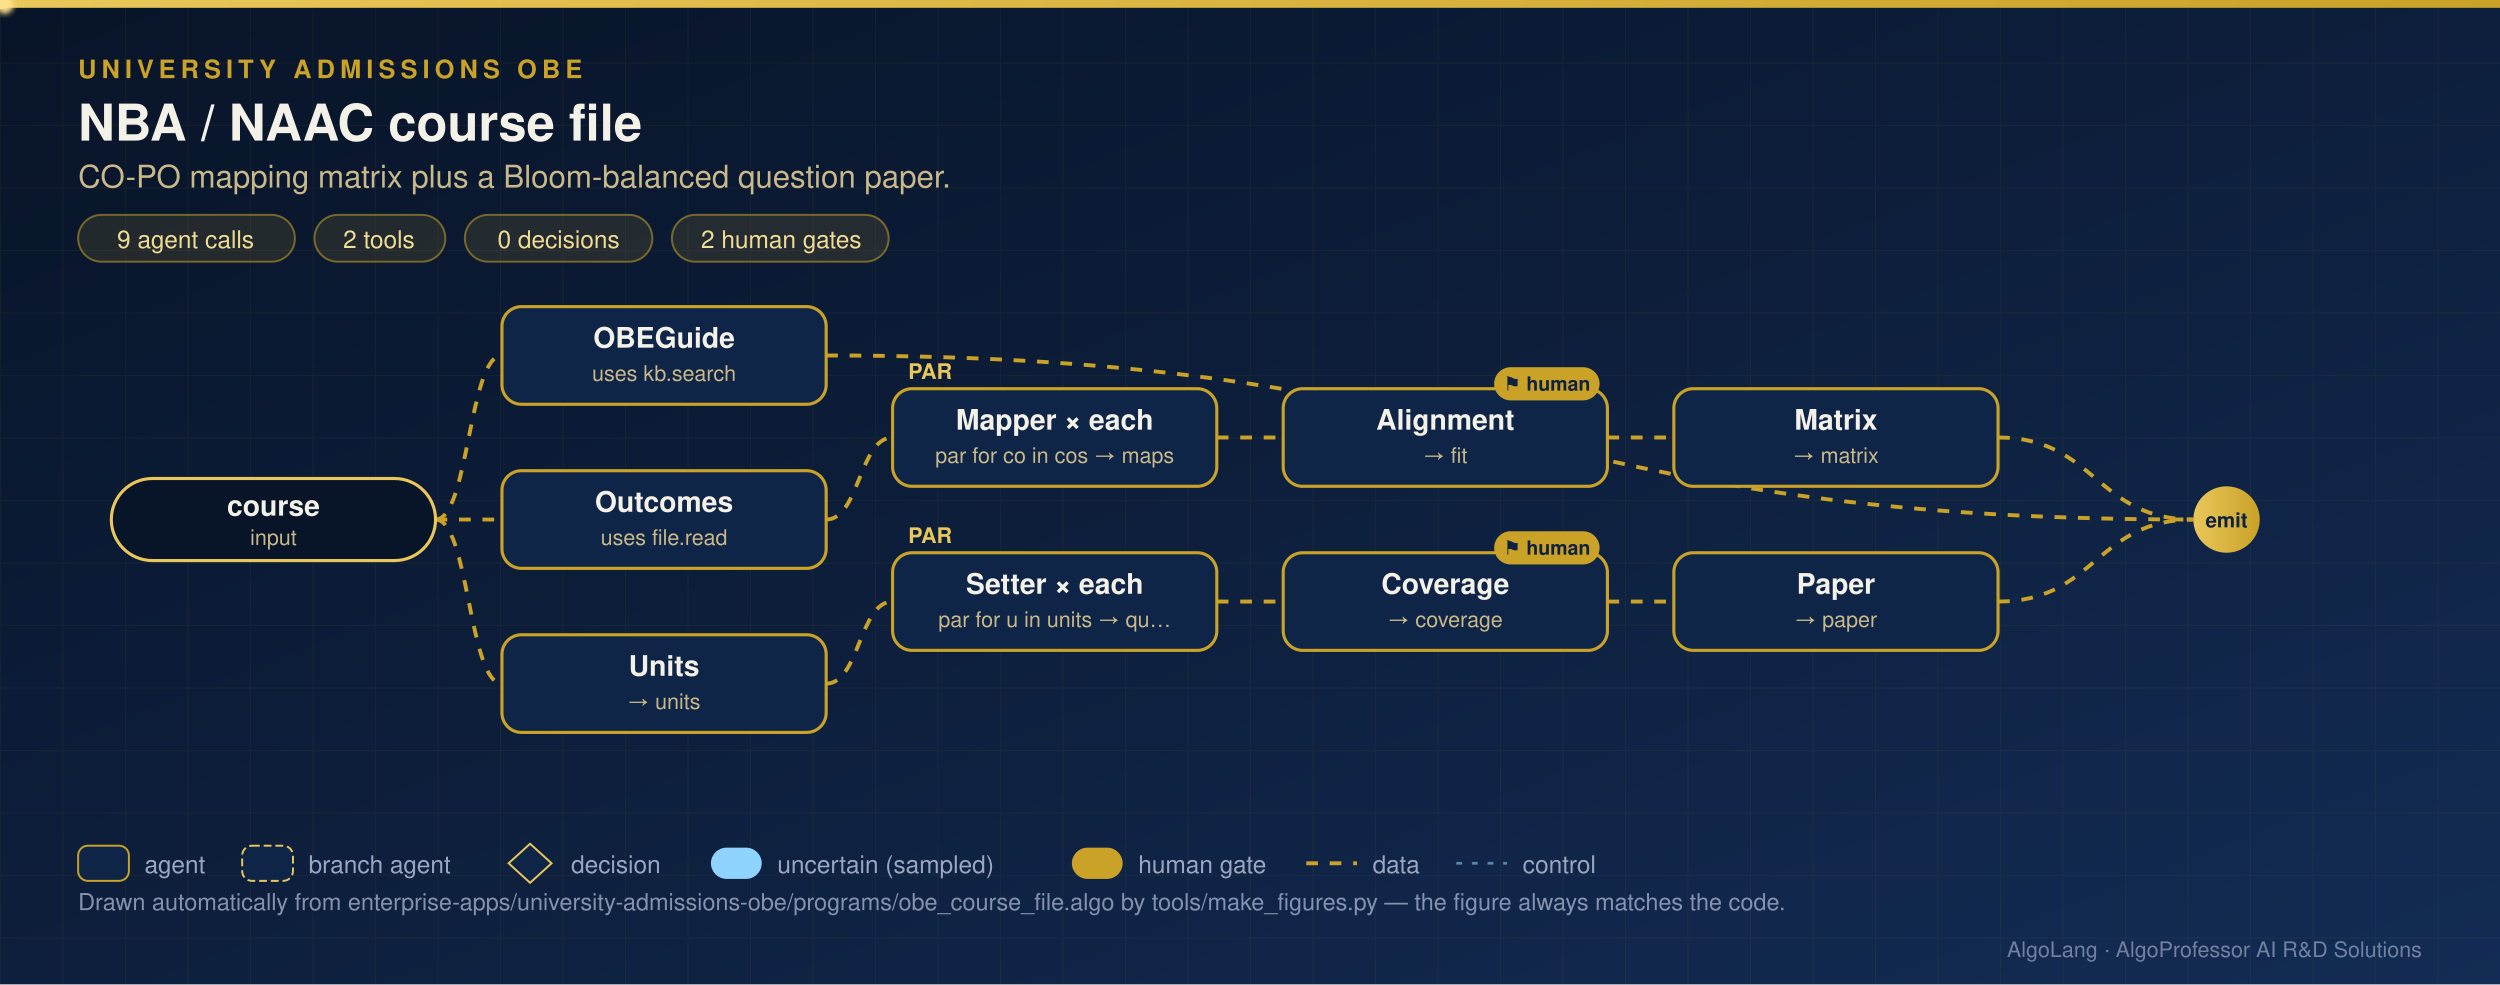
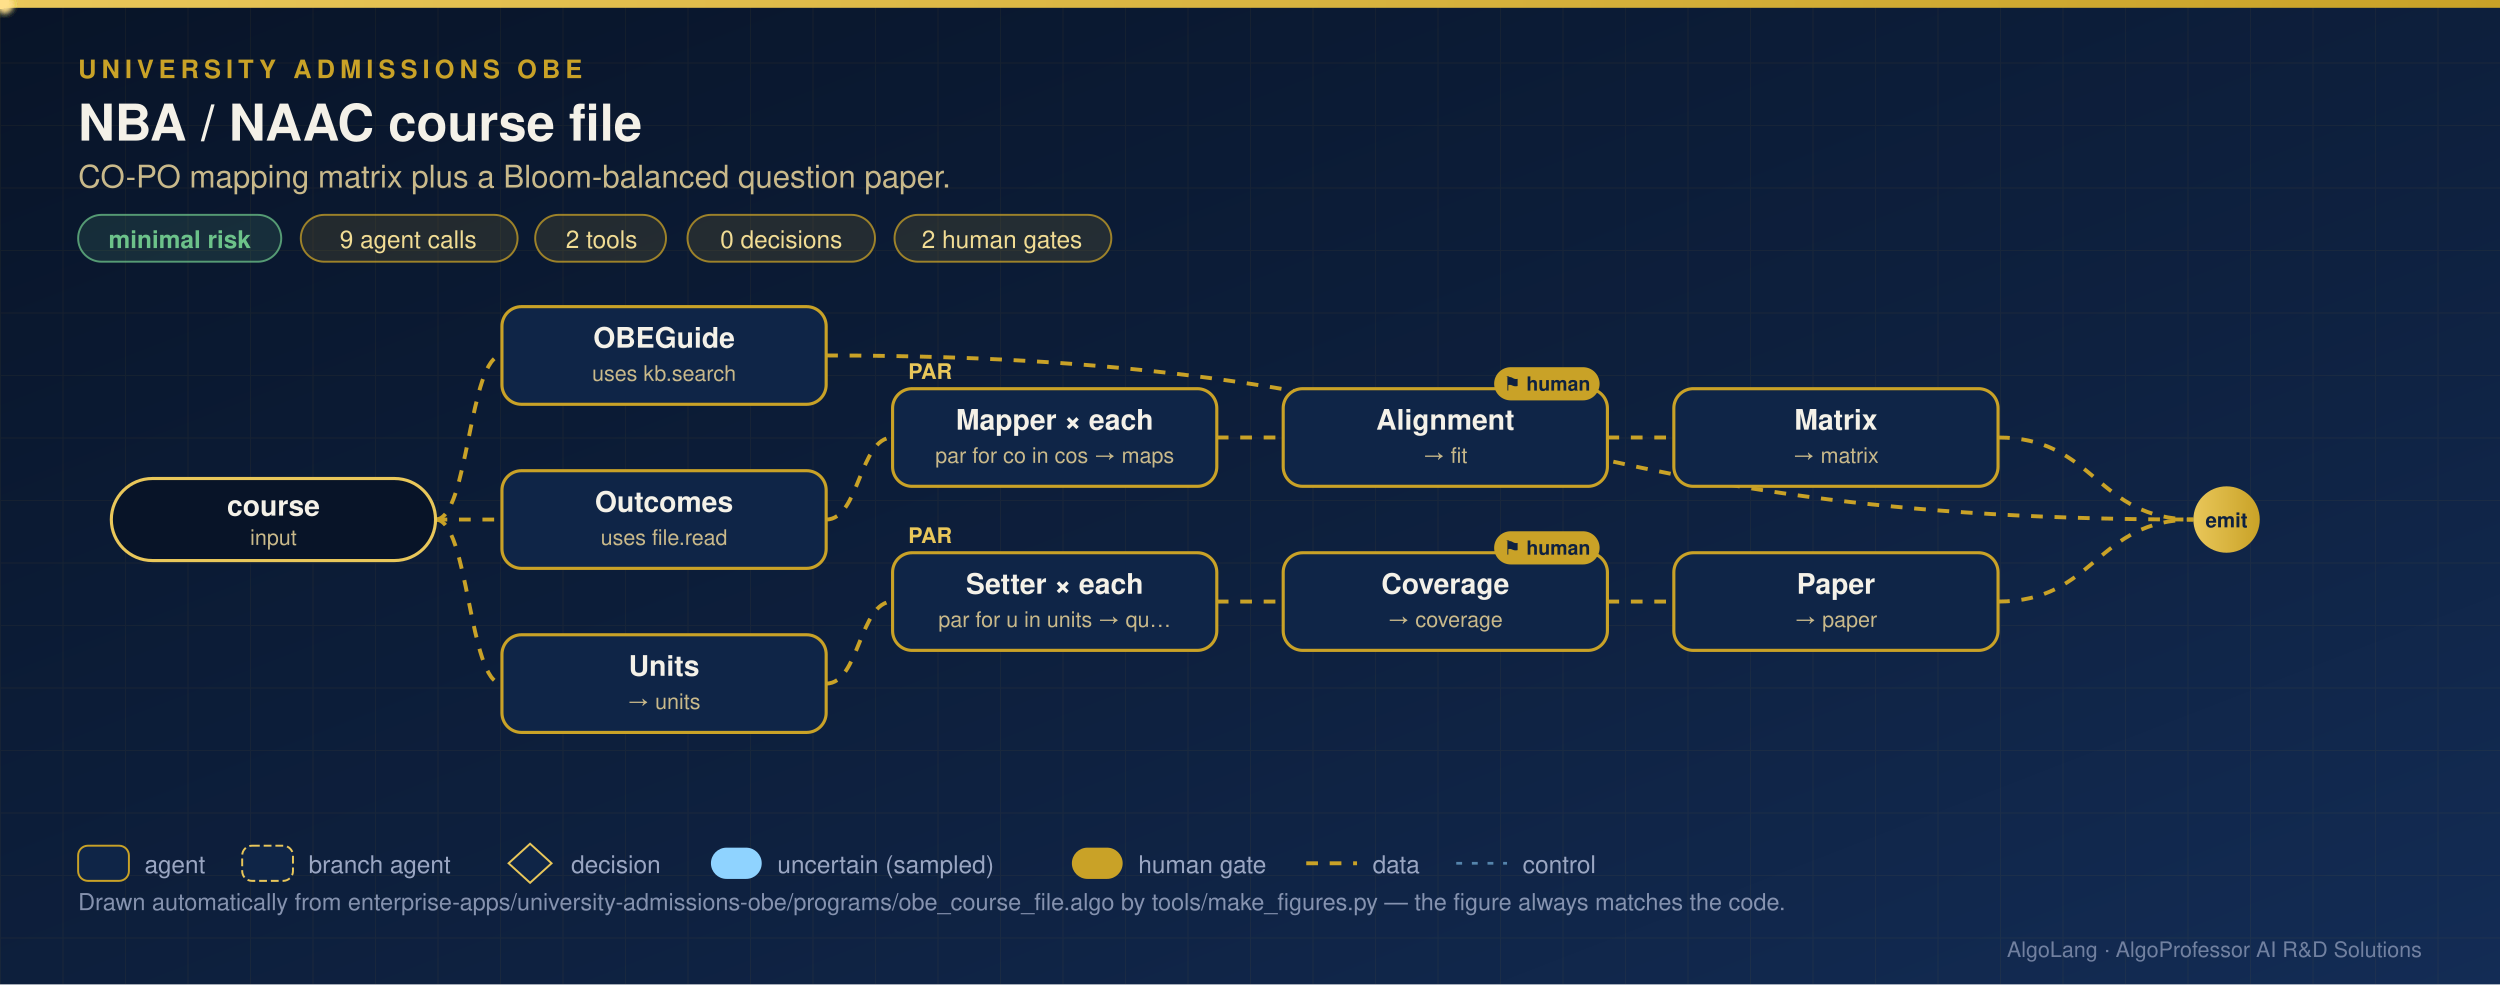
<svg xmlns="http://www.w3.org/2000/svg" viewBox="0 0 1280 504" width="1280" height="504" role="img" aria-label="NBA / NAAC course file">
  <defs>
    <linearGradient id="bg" x1="0" y1="0" x2="1" y2="1">
      <stop offset="0" stop-color="#081428" />
      <stop offset=".6" stop-color="#0e2140" />
      <stop offset="1" stop-color="#132c55" />
    </linearGradient>
    <linearGradient id="gold" x1="0" x2="1">
      <stop offset="0" stop-color="#e9c75a" />
      <stop offset="1" stop-color="#c9a227" />
    </linearGradient>
    <pattern id="grid" width="32" height="32" patternUnits="userSpaceOnUse">
      <path d="M32 0H0V32" fill="none" stroke="#c9a227" stroke-opacity=".06" />
    </pattern>
    <filter id="soft" x="-50%" y="-50%" width="200%" height="200%">
      <feGaussianBlur stdDeviation="2.5" result="b" />
      <feMerge>
        <feMergeNode in="b" />
        <feMergeNode in="SourceGraphic" />
      </feMerge>
    </filter>
  </defs>
  <style>
    text { font-family: "Segoe UI", "Helvetica Neue", Helvetica, Arial, sans-serif; }
    .mono { font-family: "SFMono-Regular", Consolas, "Liberation Mono", Menlo, monospace; }
    .wire { fill: none; stroke: #c9a227; stroke-width: 2; stroke-dasharray: 6 6; animation: dash 1.1s linear infinite; }
    .ctl { fill: none; stroke: #8fd3ff; stroke-opacity: .55; stroke-width: 1.4; stroke-dasharray: 3 5; animation: dash 2.2s linear infinite; }
    .card { fill: #0f2547; stroke: #c9a227; stroke-opacity: .75; stroke-width: 1.4; }
    .glow { animation: glow 3.6s ease-in-out infinite; }
    .rise { animation: rise 1.2s cubic-bezier(.2,.8,.2,1) both; }
    .fade { opacity: 0; animation: fade 7s ease-in-out infinite; }
    .pulse { animation: pulse 2.4s ease-in-out infinite; }
    @keyframes dash { to { stroke-dashoffset: -24; } }
    @keyframes glow { 0%, 100% { stroke-opacity: .35; } 50% { stroke-opacity: 1; } }
    @keyframes rise { from { transform: translateY(12px); } to { transform: none; } }
    @keyframes fade { 0%, 6% { opacity: 0; } 14%, 88% { opacity: 1; } 100% { opacity: 0; } }
    @keyframes pulse { 0%, 100% { opacity: .55; } 50% { opacity: 1; } }
    
    @media (prefers-reduced-motion: reduce) { * { animation: none !important; } .fade { opacity: 1; } }
  </style>
  <rect width="1280" height="504" fill="url(#bg)" />
  <rect width="1280" height="504" fill="url(#grid)" />
  <rect width="1280" height="4" fill="url(#gold)" />
  <text x="40" y="40" fill="#c9a227" font-size="13" letter-spacing="2.6" font-weight="700">UNIVERSITY ADMISSIONS OBE</text>
  <text x="40" y="72" fill="#f4f1e8" font-size="26" font-weight="700">NBA / NAAC course file</text>
  <text x="40" y="96" fill="#c9b98a" font-size="16">CO-PO mapping matrix plus a Bloom-balanced question paper.</text>
-   <rect x="40" y="110" width="111" height="24" rx="12" fill="#c9a227" fill-opacity=".13" stroke="#c9a227" stroke-opacity=".55" />
-   <text x="95" y="127" fill="#f1dc94" font-size="12.5" text-anchor="middle">9 agent calls</text>
-   <rect x="161" y="110" width="67" height="24" rx="12" fill="#c9a227" fill-opacity=".13" stroke="#c9a227" stroke-opacity=".55" />
-   <text x="194" y="127" fill="#f1dc94" font-size="12.5" text-anchor="middle">2 tools</text>
-   <rect x="238" y="110" width="96" height="24" rx="12" fill="#c9a227" fill-opacity=".13" stroke="#c9a227" stroke-opacity=".55" />
-   <text x="286" y="127" fill="#f1dc94" font-size="12.5" text-anchor="middle">0 decisions</text>
-   <rect x="344" y="110" width="111" height="24" rx="12" fill="#c9a227" fill-opacity=".13" stroke="#c9a227" stroke-opacity=".55" />
-   <text x="400" y="127" fill="#f1dc94" font-size="12.5" text-anchor="middle">2 human gates</text>
+   <rect x="40" y="110" width="104" height="24" rx="12" fill="#6cc28a" fill-opacity=".13" stroke="#6cc28a" stroke-opacity=".75" />
+   <text x="92" y="127" fill="#6cc28a" font-size="12.5" font-weight="700" text-anchor="middle">minimal risk</text>
+   <rect x="154" y="110" width="111" height="24" rx="12" fill="#c9a227" fill-opacity=".13" stroke="#c9a227" stroke-opacity=".75" />
+   <text x="209" y="127" fill="#f1dc94" font-size="12.5" font-weight="400" text-anchor="middle">9 agent calls</text>
+   <rect x="274" y="110" width="67" height="24" rx="12" fill="#c9a227" fill-opacity=".13" stroke="#c9a227" stroke-opacity=".75" />
+   <text x="308" y="127" fill="#f1dc94" font-size="12.5" font-weight="400" text-anchor="middle">2 tools</text>
+   <rect x="352" y="110" width="96" height="24" rx="12" fill="#c9a227" fill-opacity=".13" stroke="#c9a227" stroke-opacity=".75" />
+   <text x="400" y="127" fill="#f1dc94" font-size="12.5" font-weight="400" text-anchor="middle">0 decisions</text>
+   <rect x="458" y="110" width="111" height="24" rx="12" fill="#c9a227" fill-opacity=".13" stroke="#c9a227" stroke-opacity=".75" />
+   <text x="513" y="127" fill="#f1dc94" font-size="12.5" font-weight="400" text-anchor="middle">2 human gates</text>
  <path id="e0" d="M223.0 266.0 C 240.0 266.0, 240.0 182.0, 257.0 182.0" class="wire" />
  <path id="e1" d="M223.0 266.0 C 240.0 266.0, 240.0 266.0, 257.0 266.0" class="wire" />
  <path id="e2" d="M423.0 266.0 C 440.0 266.0, 440.0 224.0, 457.0 224.0" class="wire" />
  <path id="e3" d="M623.0 224.0 C 640.0 224.0, 640.0 224.0, 657.0 224.0" class="wire" />
  <path id="e4" d="M823.0 224.0 C 840.0 224.0, 840.0 224.0, 857.0 224.0" class="wire" />
  <path id="e5" d="M223.0 266.0 C 240.0 266.0, 240.0 350.0, 257.0 350.0" class="wire" />
  <path id="e6" d="M423.0 350.0 C 440.0 350.0, 440.0 308.0, 457.0 308.0" class="wire" />
  <path id="e7" d="M623.0 308.0 C 640.0 308.0, 640.0 308.0, 657.0 308.0" class="wire" />
  <path id="e8" d="M823.0 308.0 C 840.0 308.0, 840.0 308.0, 857.0 308.0" class="wire" />
  <path id="e9" d="M423.0 182.0 C 773.0 182.0, 773.0 266.0, 1123.0 266.0" class="wire" />
  <path id="e10" d="M1023.0 224.0 C 1073.0 224.0, 1073.0 266.0, 1123.0 266.0" class="wire" />
  <path id="e11" d="M1023.0 308.0 C 1073.0 308.0, 1073.0 266.0, 1123.0 266.0" class="wire" />
  <g class="rise" style="animation-delay:0.00s">
    <rect x="57.0" y="245.0" width="166.0" height="42" rx="21" fill="#081428" stroke="#e9c75a" stroke-width="1.6" />
    <text x="140.0" y="264.0" fill="#f4f1e8" font-size="14.5" font-weight="700" text-anchor="middle">course</text>
    <text x="140.0" y="279.0" fill="#c9b98a" font-size="11" text-anchor="middle">input</text>
  </g>
  <g class="rise" style="animation-delay:0.05s">
    <rect x="257.0" y="157.0" width="166.0" height="50" rx="10" fill="#0f2547" stroke="#c9a227" stroke-width="1.6" />
    <text x="340.0" y="178.0" fill="#f4f1e8" font-size="14.5" font-weight="700" text-anchor="middle">OBEGuide</text>
    <text x="340.0" y="195.0" fill="#c9b98a" font-size="11" text-anchor="middle">uses kb.search</text>
  </g>
  <g class="rise" style="animation-delay:0.10s">
    <rect x="257.0" y="241.0" width="166.0" height="50" rx="10" fill="#0f2547" stroke="#c9a227" stroke-width="1.6" />
    <text x="340.0" y="262.0" fill="#f4f1e8" font-size="14.5" font-weight="700" text-anchor="middle">Outcomes</text>
    <text x="340.0" y="279.0" fill="#c9b98a" font-size="11" text-anchor="middle">uses file.read</text>
  </g>
  <g class="rise" style="animation-delay:0.15s">
    <rect x="457.0" y="199.0" width="166.0" height="50" rx="10" fill="#0f2547" stroke="#c9a227" stroke-width="1.6" />
    <text x="540.0" y="220.0" fill="#f4f1e8" font-size="14.5" font-weight="700" text-anchor="middle">Mapper × each</text>
    <text x="540.0" y="237.0" fill="#c9b98a" font-size="11" text-anchor="middle">par for co in cos → maps</text>
    <text x="465.0" y="194.0" fill="#e9c75a" font-size="11" font-weight="800">PAR</text>
  </g>
  <g class="rise" style="animation-delay:0.20s">
    <rect x="657.0" y="199.0" width="166.0" height="50" rx="10" fill="#0f2547" stroke="#c9a227" stroke-width="1.6" />
    <text x="740.0" y="220.0" fill="#f4f1e8" font-size="14.5" font-weight="700" text-anchor="middle">Alignment</text>
    <text x="740.0" y="237.0" fill="#c9b98a" font-size="11" text-anchor="middle">→ fit</text>
    <g class="pulse">
      <rect x="765.0" y="188.0" width="54" height="17" rx="8.5" fill="#c9a227" />
      <text x="792.0" y="200.0" fill="#0e2140" font-size="10" font-weight="800" text-anchor="middle">⚑ human</text>
    </g>
  </g>
  <g class="rise" style="animation-delay:0.25s">
    <rect x="857.0" y="199.0" width="166.0" height="50" rx="10" fill="#0f2547" stroke="#c9a227" stroke-width="1.6" />
    <text x="940.0" y="220.0" fill="#f4f1e8" font-size="14.5" font-weight="700" text-anchor="middle">Matrix</text>
    <text x="940.0" y="237.0" fill="#c9b98a" font-size="11" text-anchor="middle">→ matrix</text>
  </g>
  <g class="rise" style="animation-delay:0.30s">
    <rect x="257.0" y="325.0" width="166.0" height="50" rx="10" fill="#0f2547" stroke="#c9a227" stroke-width="1.6" />
    <text x="340.0" y="346.0" fill="#f4f1e8" font-size="14.5" font-weight="700" text-anchor="middle">Units</text>
    <text x="340.0" y="363.0" fill="#c9b98a" font-size="11" text-anchor="middle">→ units</text>
  </g>
  <g class="rise" style="animation-delay:0.35s">
    <rect x="457.0" y="283.0" width="166.0" height="50" rx="10" fill="#0f2547" stroke="#c9a227" stroke-width="1.6" />
    <text x="540.0" y="304.0" fill="#f4f1e8" font-size="14.5" font-weight="700" text-anchor="middle">Setter × each</text>
    <text x="540.0" y="321.0" fill="#c9b98a" font-size="11" text-anchor="middle">par for u in units → qu…</text>
    <text x="465.0" y="278.0" fill="#e9c75a" font-size="11" font-weight="800">PAR</text>
  </g>
  <g class="rise" style="animation-delay:0.40s">
    <rect x="657.0" y="283.0" width="166.0" height="50" rx="10" fill="#0f2547" stroke="#c9a227" stroke-width="1.6" />
    <text x="740.0" y="304.0" fill="#f4f1e8" font-size="14.5" font-weight="700" text-anchor="middle">Coverage</text>
    <text x="740.0" y="321.0" fill="#c9b98a" font-size="11" text-anchor="middle">→ coverage</text>
    <g class="pulse">
      <rect x="765.0" y="272.0" width="54" height="17" rx="8.5" fill="#c9a227" />
      <text x="792.0" y="284.0" fill="#0e2140" font-size="10" font-weight="800" text-anchor="middle">⚑ human</text>
    </g>
  </g>
  <g class="rise" style="animation-delay:0.45s">
    <rect x="857.0" y="283.0" width="166.0" height="50" rx="10" fill="#0f2547" stroke="#c9a227" stroke-width="1.6" />
    <text x="940.0" y="304.0" fill="#f4f1e8" font-size="14.5" font-weight="700" text-anchor="middle">Paper</text>
    <text x="940.0" y="321.0" fill="#c9b98a" font-size="11" text-anchor="middle">→ paper</text>
  </g>
  <g style="animation-delay:0.50s">
    <circle cx="1140.0" cy="266.0" r="17" fill="url(#gold)" class="pulse" />
    <text x="1140.0" y="270.0" fill="#0e2140" font-size="10.5" font-weight="800" text-anchor="middle">emit</text>
  </g>
  <circle r="4.5" fill="#ffe08a" filter="url(#soft)">
    <animateMotion dur="1.7s" begin="0.00s" repeatCount="indefinite">
      <mpath href="#e0" />
    </animateMotion>
  </circle>
  <circle r="4.5" fill="#ffe08a" filter="url(#soft)">
    <animateMotion dur="1.7s" begin="0.37s" repeatCount="indefinite">
      <mpath href="#e1" />
    </animateMotion>
  </circle>
  <circle r="4.5" fill="#ffe08a" filter="url(#soft)">
    <animateMotion dur="1.7s" begin="0.74s" repeatCount="indefinite">
      <mpath href="#e2" />
    </animateMotion>
  </circle>
  <circle r="4.5" fill="#ffe08a" filter="url(#soft)">
    <animateMotion dur="1.7s" begin="1.11s" repeatCount="indefinite">
      <mpath href="#e3" />
    </animateMotion>
  </circle>
  <circle r="4.5" fill="#ffe08a" filter="url(#soft)">
    <animateMotion dur="1.7s" begin="1.48s" repeatCount="indefinite">
      <mpath href="#e4" />
    </animateMotion>
  </circle>
  <circle r="4.5" fill="#ffe08a" filter="url(#soft)">
    <animateMotion dur="1.7s" begin="1.85s" repeatCount="indefinite">
      <mpath href="#e5" />
    </animateMotion>
  </circle>
  <circle r="4.5" fill="#ffe08a" filter="url(#soft)">
    <animateMotion dur="1.7s" begin="0.02s" repeatCount="indefinite">
      <mpath href="#e6" />
    </animateMotion>
  </circle>
  <circle r="4.5" fill="#ffe08a" filter="url(#soft)">
    <animateMotion dur="1.7s" begin="0.39s" repeatCount="indefinite">
      <mpath href="#e7" />
    </animateMotion>
  </circle>
  <circle r="4.5" fill="#ffe08a" filter="url(#soft)">
    <animateMotion dur="1.7s" begin="0.76s" repeatCount="indefinite">
      <mpath href="#e8" />
    </animateMotion>
  </circle>
  <circle r="4.5" fill="#ffe08a" filter="url(#soft)">
    <animateMotion dur="1.7s" begin="1.13s" repeatCount="indefinite">
      <mpath href="#e9" />
    </animateMotion>
  </circle>
  <circle r="4.5" fill="#ffe08a" filter="url(#soft)">
    <animateMotion dur="1.7s" begin="1.50s" repeatCount="indefinite">
      <mpath href="#e10" />
    </animateMotion>
  </circle>
  <circle r="4.5" fill="#ffe08a" filter="url(#soft)">
    <animateMotion dur="1.7s" begin="1.87s" repeatCount="indefinite">
      <mpath href="#e11" />
    </animateMotion>
  </circle>
  <g transform="translate(40,442)">
    <rect x="0" y="-9" width="26" height="18" rx="5" fill="#0f2547" stroke="#c9a227" />
    <text x="34" y="5" fill="#9aa6c2" font-size="12.5">agent</text>
  </g>
  <g transform="translate(124.0,442)">
    <rect x="0" y="-9" width="26" height="18" rx="5" fill="#0f2547" stroke="#e9c75a" stroke-dasharray="4 2" />
    <text x="34" y="5" fill="#9aa6c2" font-size="12.5">branch agent</text>
  </g>
  <g transform="translate(258.4,442)">
    <polygon points="13,-10 24,0 13,10 2,0" fill="#0f2547" stroke="#e9c75a" />
    <text x="34" y="5" fill="#9aa6c2" font-size="12.5">decision</text>
  </g>
  <g transform="translate(364.0,442)">
    <rect x="0" y="-8" width="26" height="16" rx="8" fill="#8fd3ff" />
    <text x="34" y="5" fill="#9aa6c2" font-size="12.5">uncertain (sampled)</text>
  </g>
  <g transform="translate(548.8,442)">
    <rect x="0" y="-8" width="26" height="16" rx="8" fill="#c9a227" />
    <text x="34" y="5" fill="#9aa6c2" font-size="12.5">human gate</text>
  </g>
  <g transform="translate(668.8,442)">
    <path d="M0 0 L26 0" class="wire" />
    <text x="34" y="5" fill="#9aa6c2" font-size="12.5">data</text>
  </g>
  <g transform="translate(745.6,442)">
    <path d="M0 0 L26 0" class="ctl" />
    <text x="34" y="5" fill="#9aa6c2" font-size="12.5">control</text>
  </g>
  <text x="40" y="466" fill="#9aa6c2" fill-opacity=".85" font-size="12">Drawn automatically from enterprise-apps/university-admissions-obe/programs/obe_course_file.algo by tools/make_figures.py — the figure always matches the code.</text>
  <text x="1240" y="490" fill="#9aa6c2" fill-opacity=".7" font-size="11" text-anchor="end">AlgoLang · AlgoProfessor AI R&amp;D Solutions</text>
</svg>
